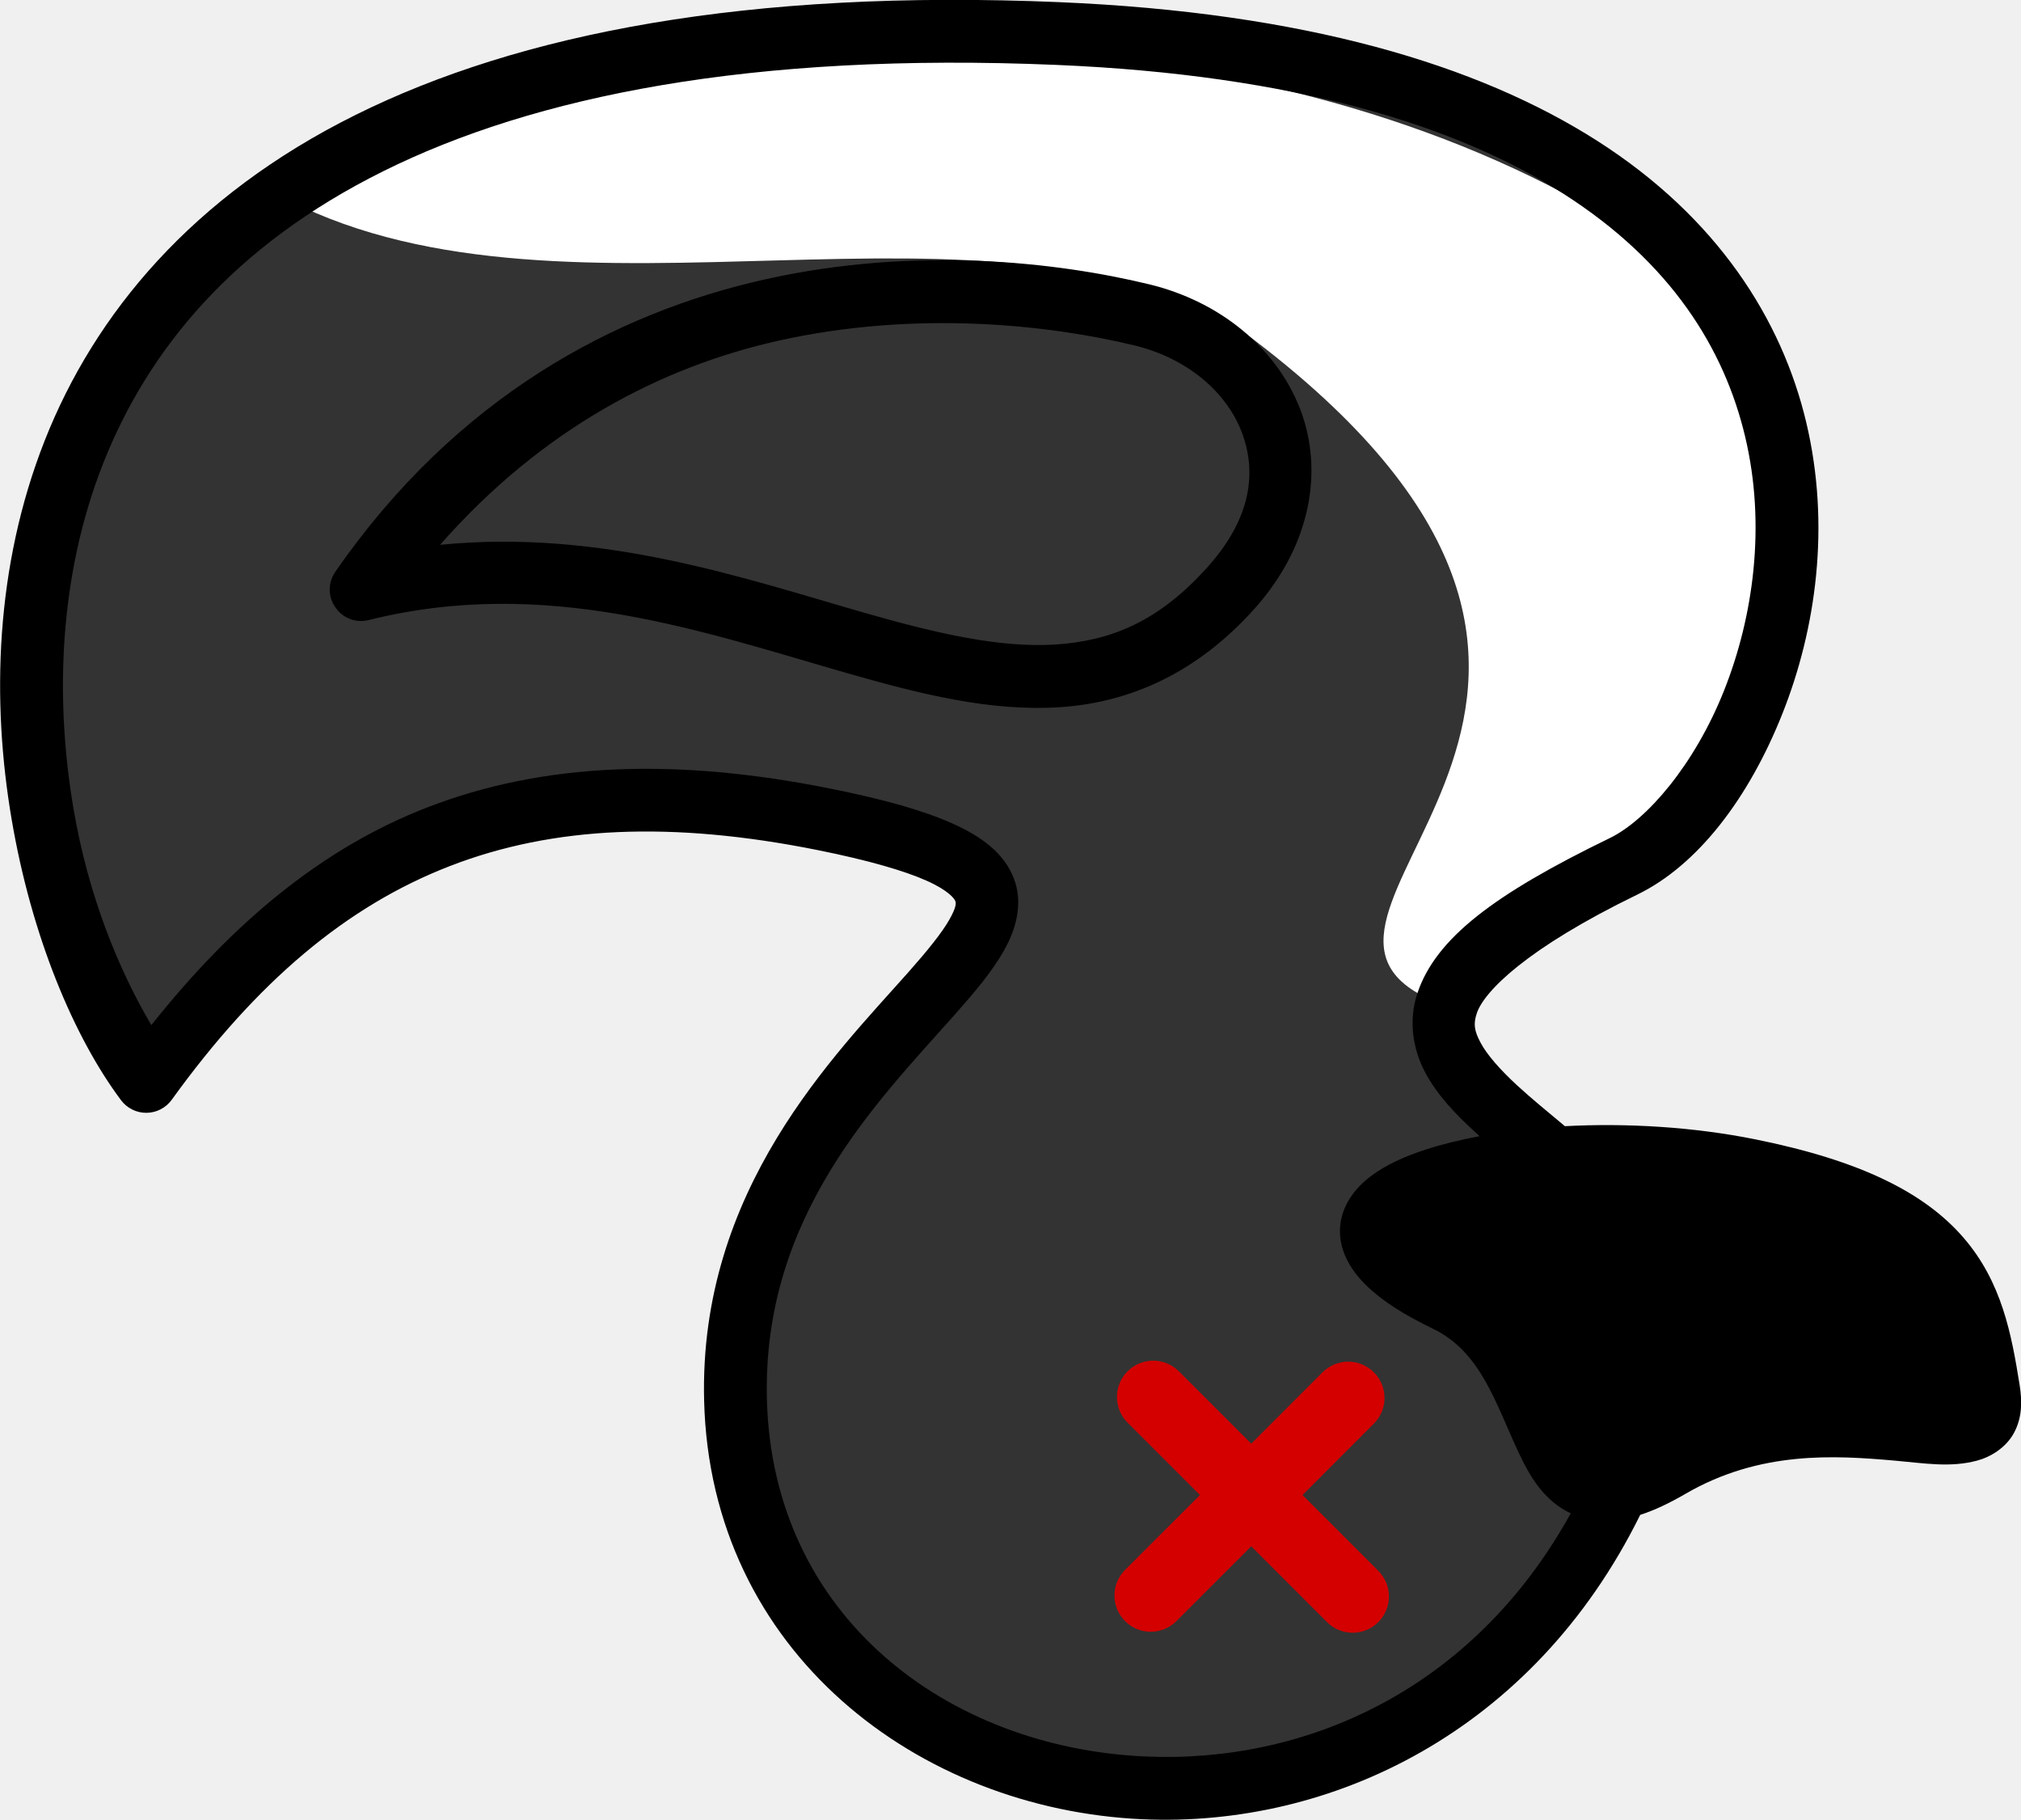
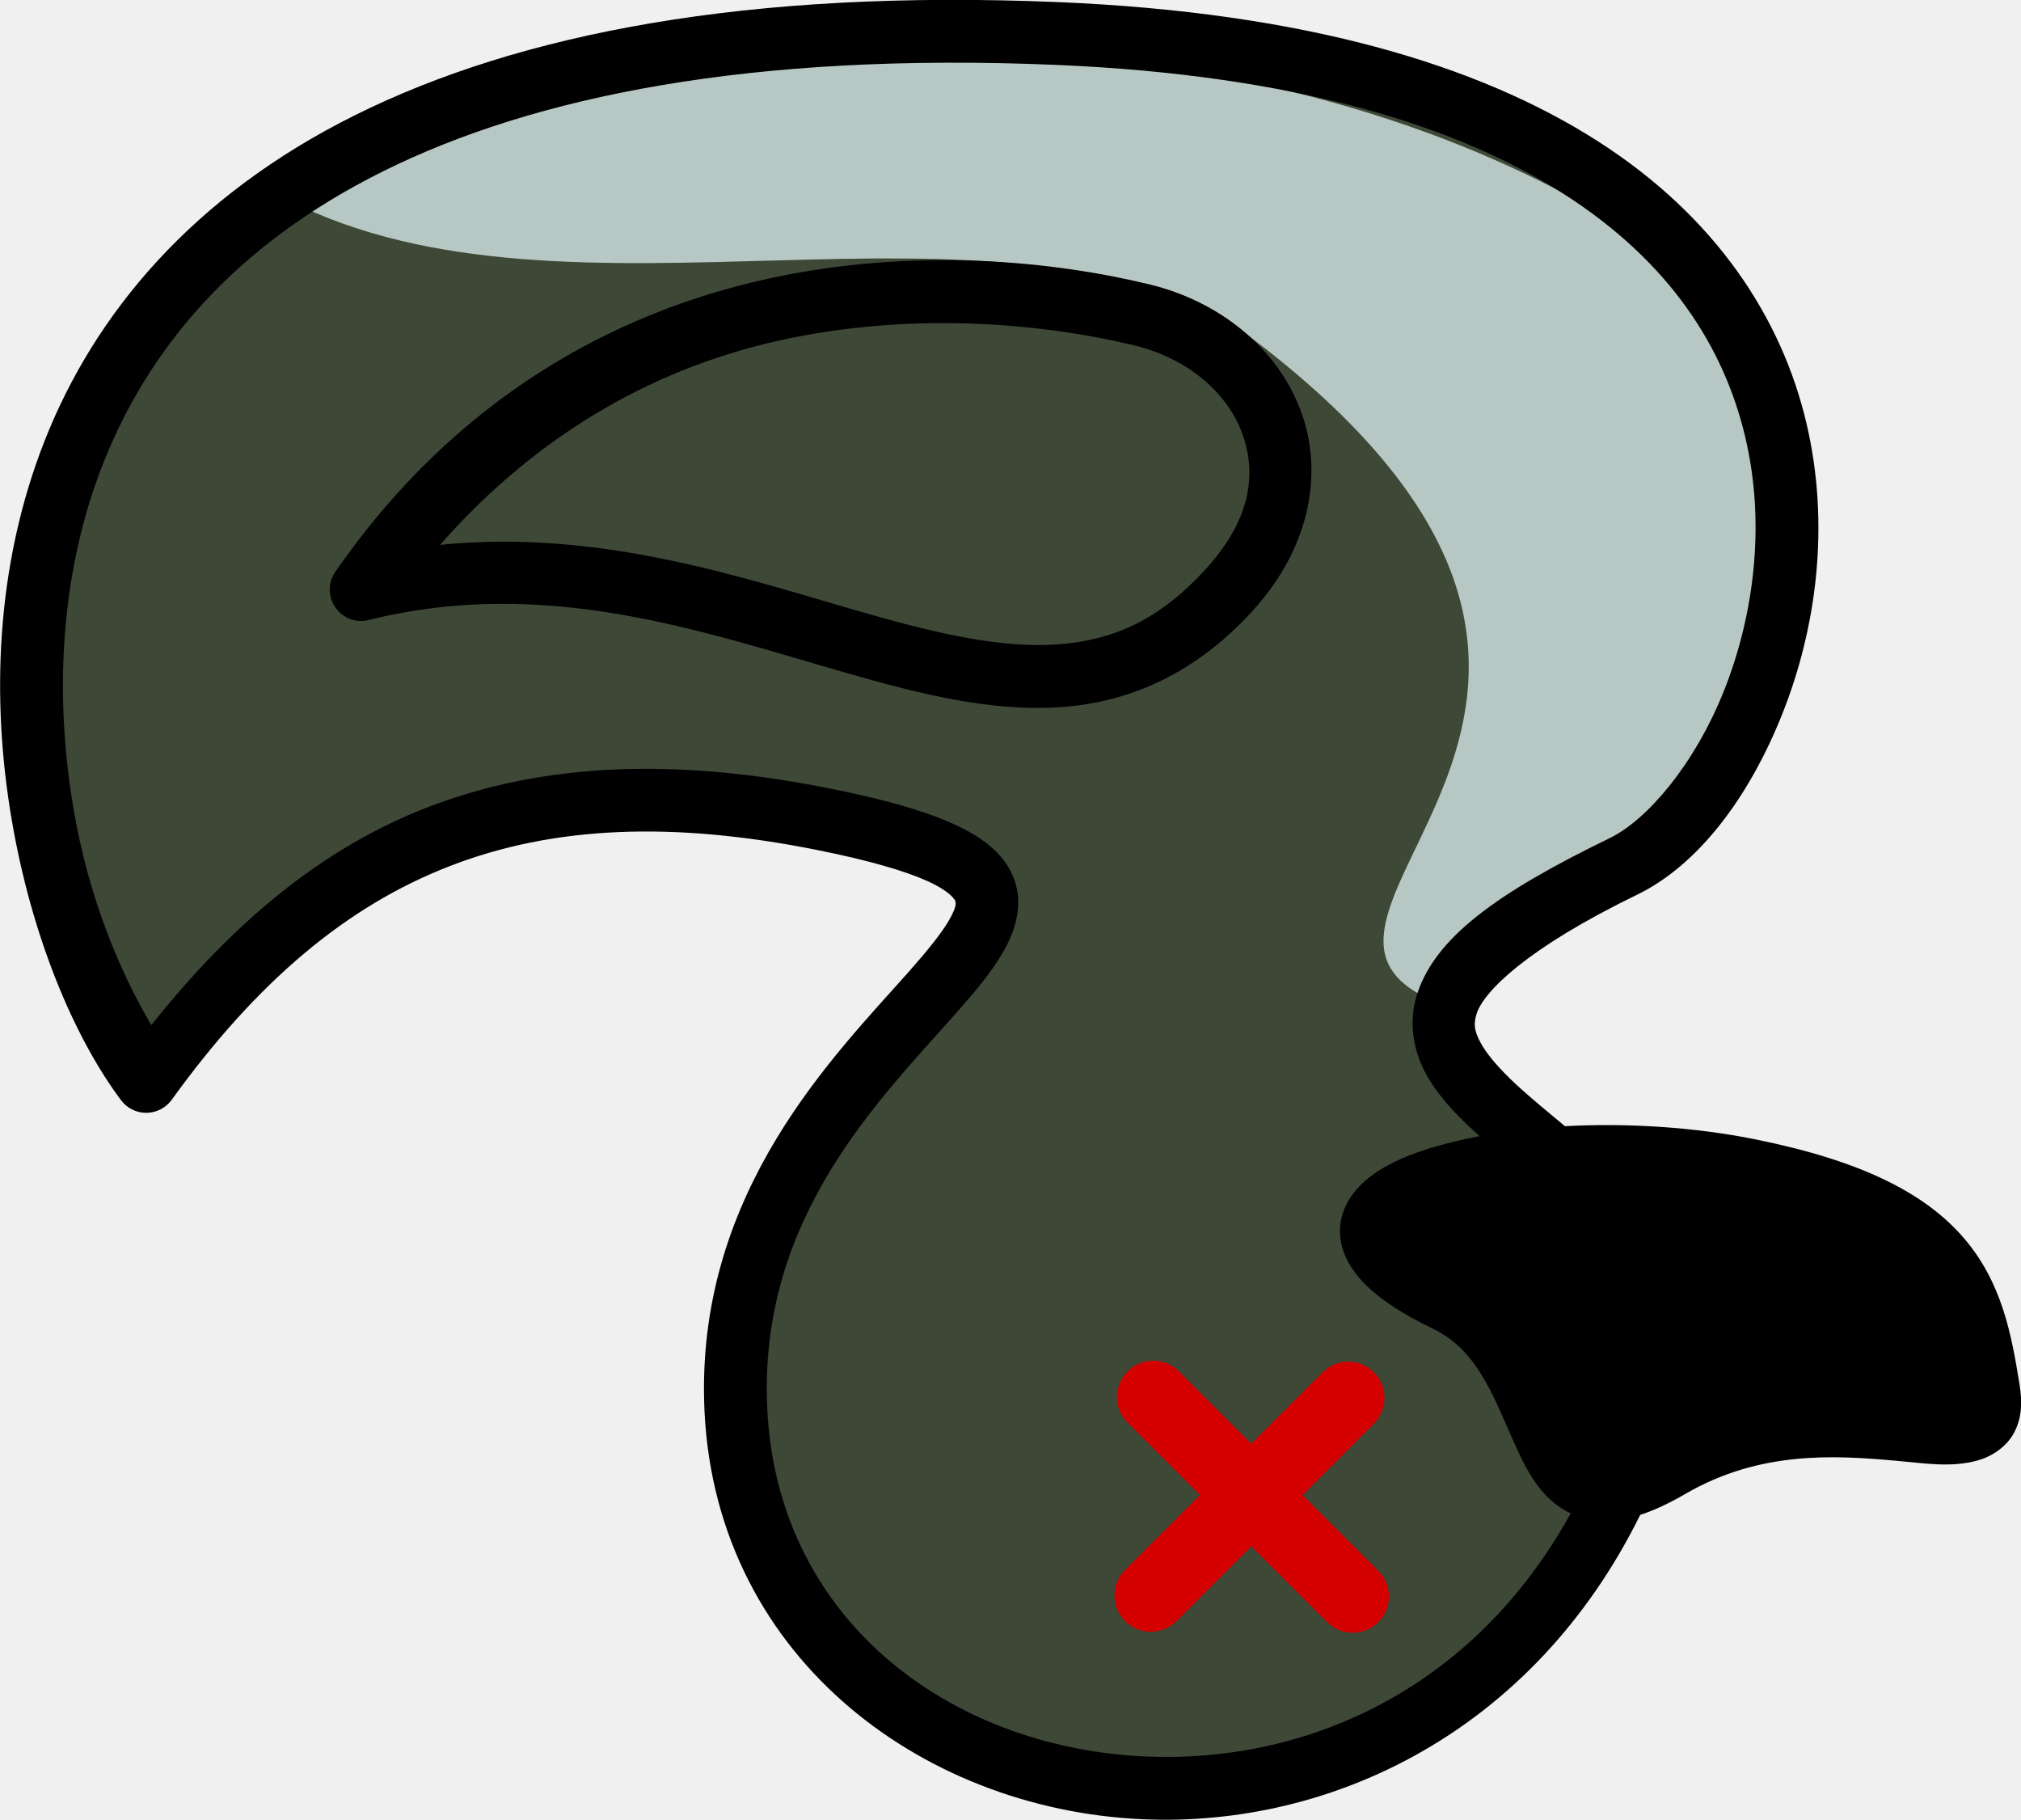
<svg xmlns="http://www.w3.org/2000/svg" xml:space="preserve" width="61.642" height="55.498" viewBox="0 0 16.309 14.684">
  <g stroke="none" style="display:inline;stroke:#1a1a1a;stroke-width:1.004;stroke-dasharray:none;stroke-opacity:1">
-     <path d="M123.556 79.362c-12.176.548-23.076 8.612-23.42 22.121-.29 11.405 6.932 18.504 11.688 23.876 1.19 1.342 2.226 2.565 2.962 3.856s1.218 2.89.626 4.446c-.593 1.557-1.968 2.571-3.79 3.386-1.821.814-4.241 1.49-7.534 2.15-9.504 1.906-17.69 1.632-24.909-1.164-6.44-2.495-11.993-7.076-17.073-13.486-1.974 3.346-3.904 7.903-4.846 13.454-1.141 6.72-.928 14.338 1.84 21.35 2.77 7.01 8.034 13.468 17.351 18.094 9.317 4.625 22.741 7.37 41.645 6.568 14.672-.621 24.73-3.74 31.37-7.986 6.642-4.246 9.939-9.579 11.234-15.042s.516-11.107-1.303-15.69c-1.82-4.584-4.772-8.03-7.091-9.155-7.155-3.472-10.742-6.187-11.875-9.562-.566-1.688-.269-3.453.471-4.85s1.837-2.545 3.045-3.659l.372-.34a27 27 0 0 1-3.42-.852c-1.305-.426-2.439-.933-3.382-1.65-.943-.718-1.781-1.78-1.865-3.133-.083-1.352.616-2.573 1.6-3.535s2.322-1.81 4.126-2.68c2.974-1.436 3.878-4.62 5.313-7.674.674-1.434 1.539-2.994 3.231-3.766-6.103-11.07-16.557-15.519-26.366-15.077m24.208 34.906c.965.095 1.9.205 2.934.238-1.032-.034-1.972-.143-2.934-.238" style="baseline-shift:baseline;display:inline;overflow:visible;opacity:1;fill:#333;stroke:none;stroke-width:1.004;stroke-linecap:round;stroke-linejoin:round;stroke-miterlimit:0;stroke-dasharray:none;stroke-opacity:1;stop-color:#000;stop-opacity:1" transform="matrix(.13052 0 0 -.13052 -6.886 24.536)" />
-     <path d="M129.672 167.442c-15.605 9.809-41.61-.665-59.025 8.136 24.953 12.822 57.416 11.813 78.82.45 6.962-3.697 9.938-9.58 11.233-15.043s.516-11.107-1.303-15.69c-1.82-4.584-4.772-8.03-7.091-9.155-7.155-3.472-7.68-5.017-11.875-9.562-9.778 5.626 18.966 18.716-10.76 40.864" style="baseline-shift:baseline;display:inline;overflow:visible;opacity:1;fill:#fff;stroke:none;stroke-width:1.004;stroke-linecap:round;stroke-linejoin:round;stroke-miterlimit:0;stroke-dasharray:none;stroke-opacity:1;stop-color:#000;stop-opacity:1" transform="matrix(.13052 0 0 -.13052 -6.886 24.536)" />
+     <path d="M123.556 79.362c-12.176.548-23.076 8.612-23.42 22.121-.29 11.405 6.932 18.504 11.688 23.876 1.19 1.342 2.226 2.565 2.962 3.856s1.218 2.89.626 4.446c-.593 1.557-1.968 2.571-3.79 3.386-1.821.814-4.241 1.49-7.534 2.15-9.504 1.906-17.69 1.632-24.909-1.164-6.44-2.495-11.993-7.076-17.073-13.486-1.974 3.346-3.904 7.903-4.846 13.454-1.141 6.72-.928 14.338 1.84 21.35 2.77 7.01 8.034 13.468 17.351 18.094 9.317 4.625 22.741 7.37 41.645 6.568 14.672-.621 24.73-3.74 31.37-7.986 6.642-4.246 9.939-9.579 11.234-15.042s.516-11.107-1.303-15.69c-1.82-4.584-4.772-8.03-7.091-9.155-7.155-3.472-10.742-6.187-11.875-9.562-.566-1.688-.269-3.453.471-4.85s1.837-2.545 3.045-3.659l.372-.34a27 27 0 0 1-3.42-.852c-1.305-.426-2.439-.933-3.382-1.65-.943-.718-1.781-1.78-1.865-3.133-.083-1.352.616-2.573 1.6-3.535s2.322-1.81 4.126-2.68c2.974-1.436 3.878-4.62 5.313-7.674.674-1.434 1.539-2.994 3.231-3.766-6.103-11.07-16.557-15.519-26.366-15.077m24.208 34.906c.965.095 1.9.205 2.934.238-1.032-.034-1.972-.143-2.934-.238" style="baseline-shift:baseline;display:inline;overflow:visible;opacity:1;fill:#3e4837;stroke:none;stroke-width:1.004;stroke-linecap:round;stroke-linejoin:round;stroke-miterlimit:0;stroke-dasharray:none;stroke-opacity:1;stop-color:#000;stop-opacity:1" transform="matrix(.13052 0 0 -.13052 -6.886 24.536)" />
+     <path d="M129.672 167.442c-15.605 9.809-41.61-.665-59.025 8.136 24.953 12.822 57.416 11.813 78.82.45 6.962-3.697 9.938-9.58 11.233-15.043s.516-11.107-1.303-15.69c-1.82-4.584-4.772-8.03-7.091-9.155-7.155-3.472-7.68-5.017-11.875-9.562-9.778 5.626 18.966 18.716-10.76 40.864" style="baseline-shift:baseline;display:inline;overflow:visible;opacity:1;fill:#b7c8c4;stroke:none;stroke-width:1.004;stroke-linecap:round;stroke-linejoin:round;stroke-miterlimit:0;stroke-dasharray:none;stroke-opacity:1;stop-color:#000;stop-opacity:1" transform="matrix(.13052 0 0 -.13052 -6.886 24.536)" />
    <path d="M123.382 75.521c-13.815.622-26.695 10.304-27.09 25.867-.333 13.079 8.079 21.358 12.653 26.524 1.144 1.291 2.042 2.401 2.499 3.203.229.402.338.668.38.847.042.18.02.265-.004.329-.022.057-.123.223-.388.443s-.696.5-1.378.804c-1.364.61-3.582 1.262-6.727 1.893-9.02 1.81-16.369 1.49-22.759-.986s-11.928-7.146-17.195-14.448a1.945 1.945 0 0 0-3.132-.028c-2.917 3.9-5.537 10.124-6.77 17.39-1.235 7.267-1.037 15.576 2.054 23.404s9.13 15.113 19.22 20.122c10.088 5.009 24.162 7.788 43.513 6.968 15.14-.641 25.878-3.856 33.279-8.588 7.4-4.731 11.39-11.025 12.9-17.393s.608-12.76-1.47-17.992c-2.076-5.232-5.239-9.384-8.983-11.201-3.42-1.66-5.789-3.157-7.357-4.407s-2.335-2.253-2.558-2.918c-.225-.671-.16-1.09.23-1.825.388-.732 1.192-1.655 2.257-2.637.863-.796 1.884-1.628 2.958-2.526 3.821.203 7.957-.046 11.763-.812 6.559-1.32 10.49-3.317 12.876-6.074 2.387-2.756 2.978-5.998 3.476-9.114.16-1.002.158-2.002-.336-2.938-.496-.938-1.463-1.517-2.297-1.738-1.659-.442-3.219-.164-5.084 0-3.732.327-8.346.623-12.955-2.06-.986-.573-1.909-1.01-2.787-1.294-6.64-13.443-19.15-19.339-30.789-18.815m.174 3.88c9.788-.44 20.22 3.992 26.318 15.03-1.678.784-2.55 2.334-3.22 3.758-.717 1.529-1.299 3.085-2.074 4.438s-1.74 2.502-3.219 3.215c-1.806.871-3.149 1.722-4.137 2.689-.99.967-1.696 2.196-1.612 3.563.085 1.367.932 2.442 1.88 3.164.949.72 2.087 1.228 3.394 1.655 1.016.331 2.148.61 3.354.835q-.163.146-.321.293c-1.21 1.115-2.31 2.263-3.053 3.666-.744 1.406-1.041 3.183-.47 4.882 1.138 3.393 4.736 6.113 11.893 9.586 2.304 1.118 5.255 4.558 7.072 9.135 1.816 4.577 2.595 10.213 1.302 15.667-1.292 5.454-4.583 10.777-11.217 15.018-6.633 4.241-16.683 7.357-31.35 7.978-18.9.801-32.32-1.943-41.63-6.565-9.309-4.621-14.565-11.067-17.33-18.07s-2.977-14.616-1.837-21.33c.938-5.523 2.85-10.056 4.815-13.394 5.072 6.389 10.618 10.963 17.049 13.454 7.226 2.8 15.423 3.075 24.932 1.168 3.295-.661 5.717-1.337 7.543-2.154s3.211-1.84 3.809-3.41.11-3.18-.63-4.477c-.738-1.296-1.776-2.521-2.965-3.865-4.758-5.373-11.966-12.46-11.677-23.847.343-13.49 11.22-21.534 23.38-22.082m-5.258 64.867c-4.268-.282-8.594.797-13.086 2.083-8.985 2.573-18.649 6.042-29.652 3.306a1.91 1.91 0 0 0-2.063.78 1.91 1.91 0 0 0 0 2.21c7.485 10.81 17.312 16.01 26.587 18.074s17.995 1.077 23.721-.309c4.363-1.055 7.857-3.906 9.329-7.685 1.472-3.78.713-8.431-2.8-12.361-3.598-4.026-7.767-5.816-12.036-6.098m-.258 3.876c3.425.227 6.377 1.425 9.4 4.807 2.736 3.061 3.027 5.925 2.075 8.37s-3.355 4.523-6.624 5.314c-5.253 1.27-13.46 2.19-21.967.297-7.242-1.612-14.63-5.43-20.957-12.627 10.019 1 18.838-2.083 26.318-4.224 4.393-1.258 8.331-2.163 11.755-1.937" style="baseline-shift:baseline;display:inline;overflow:visible;opacity:1;vector-effect:none;stroke:none;stroke-width:1.004;stroke-linecap:round;stroke-linejoin:round;stroke-miterlimit:0;stroke-dasharray:none;stroke-opacity:1;stop-color:#000;stop-opacity:1" transform="matrix(.13052 0 0 -.13052 -6.886 24.536)" />
    <path d="M94.086 87.049a2.24 2.24 0 0 1 1.585.658l4.687 4.687 4.629-4.626a2.24 2.24 0 0 1 1.585-.658 2.24 2.24 0 0 1 1.585.658 2.24 2.24 0 0 1 0 3.17l-4.629 4.626 4.475 4.474a2.24 2.24 0 0 1 0 3.174 2.24 2.24 0 0 1-3.17 0l-4.475-4.474-4.41 4.412a2.24 2.24 0 0 1-3.172 0 2.24 2.24 0 0 1 0-3.173l4.412-4.413-4.687-4.687a2.24 2.24 0 0 1 0-3.17 2.24 2.24 0 0 1 1.585-.658" style="baseline-shift:baseline;display:inline;overflow:visible;opacity:1;fill:#d40000;fill-opacity:1;stroke:none;stroke-width:.783;stroke-linecap:round;stroke-linejoin:round;stroke-miterlimit:2;stroke-dasharray:none;stroke-opacity:1;paint-order:stroke markers fill;stop-color:#000;stop-opacity:1" transform="translate(23.196 24.536)scale(-.13052)" />
  </g>
</svg>
